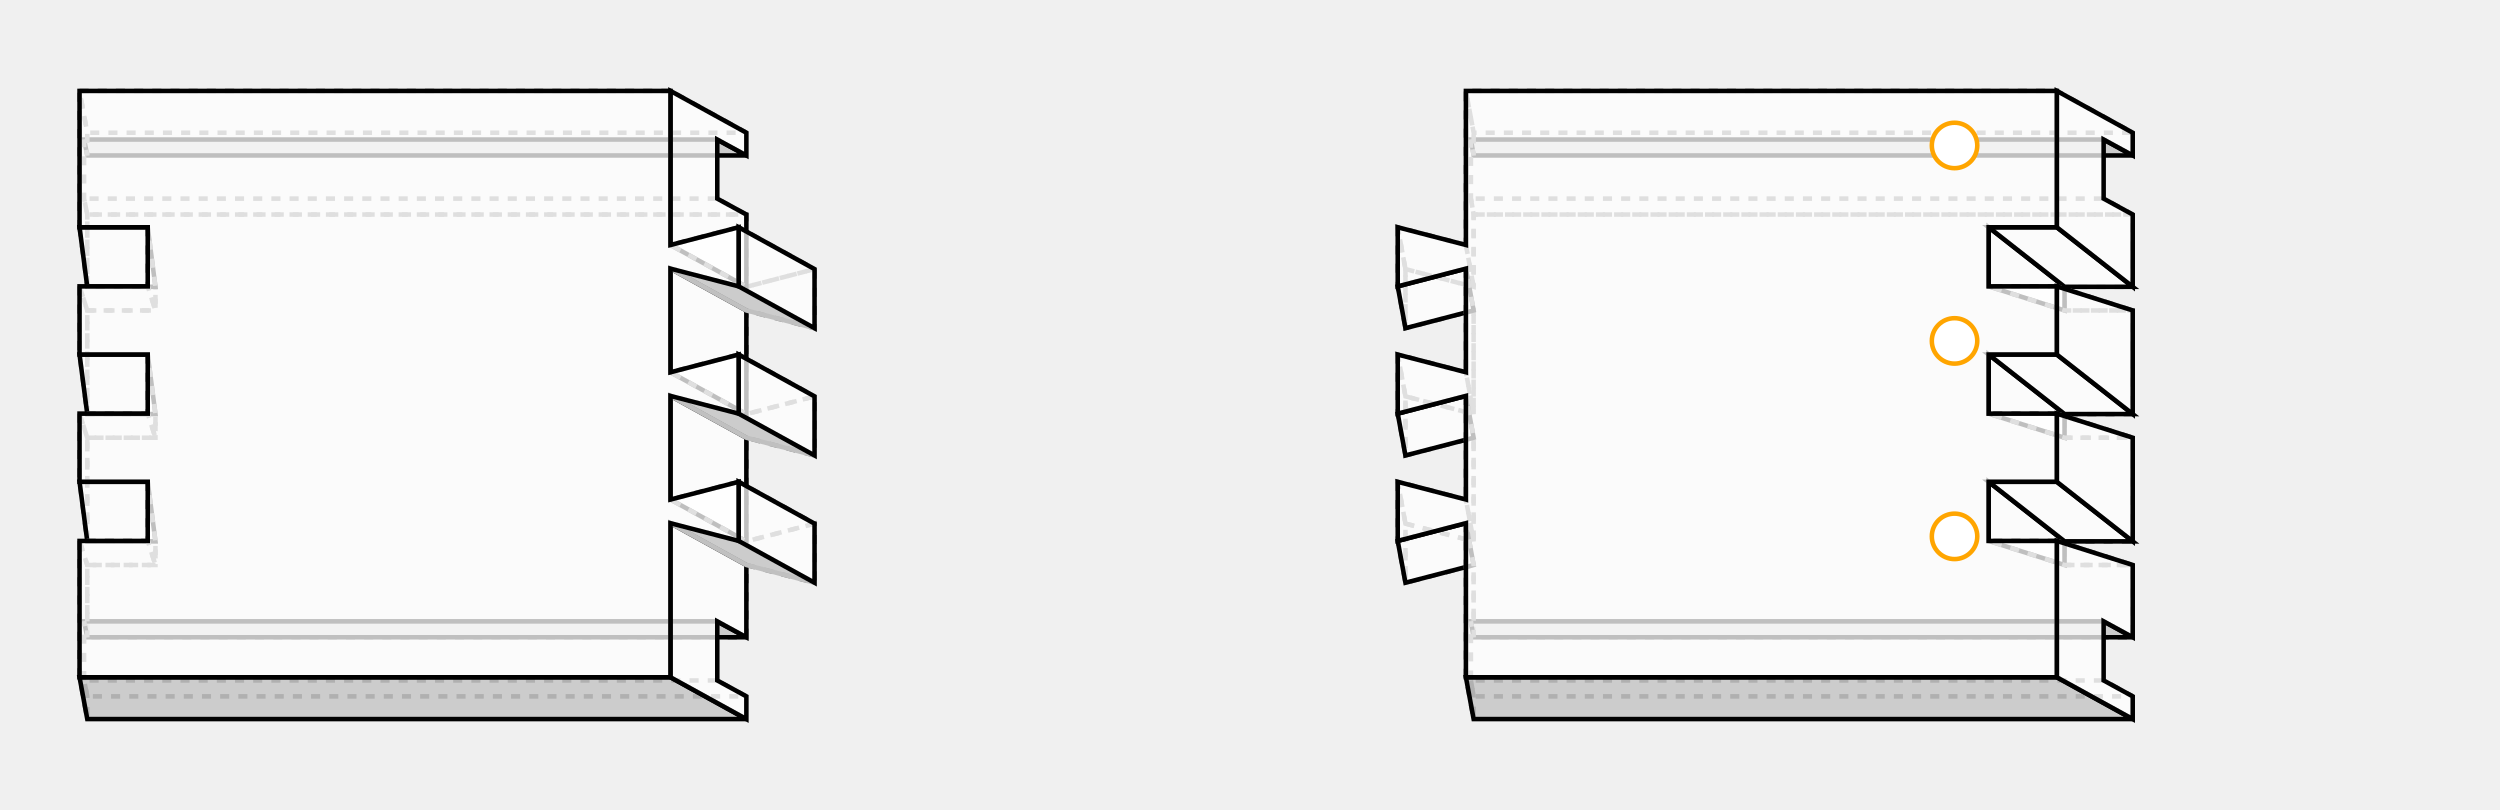
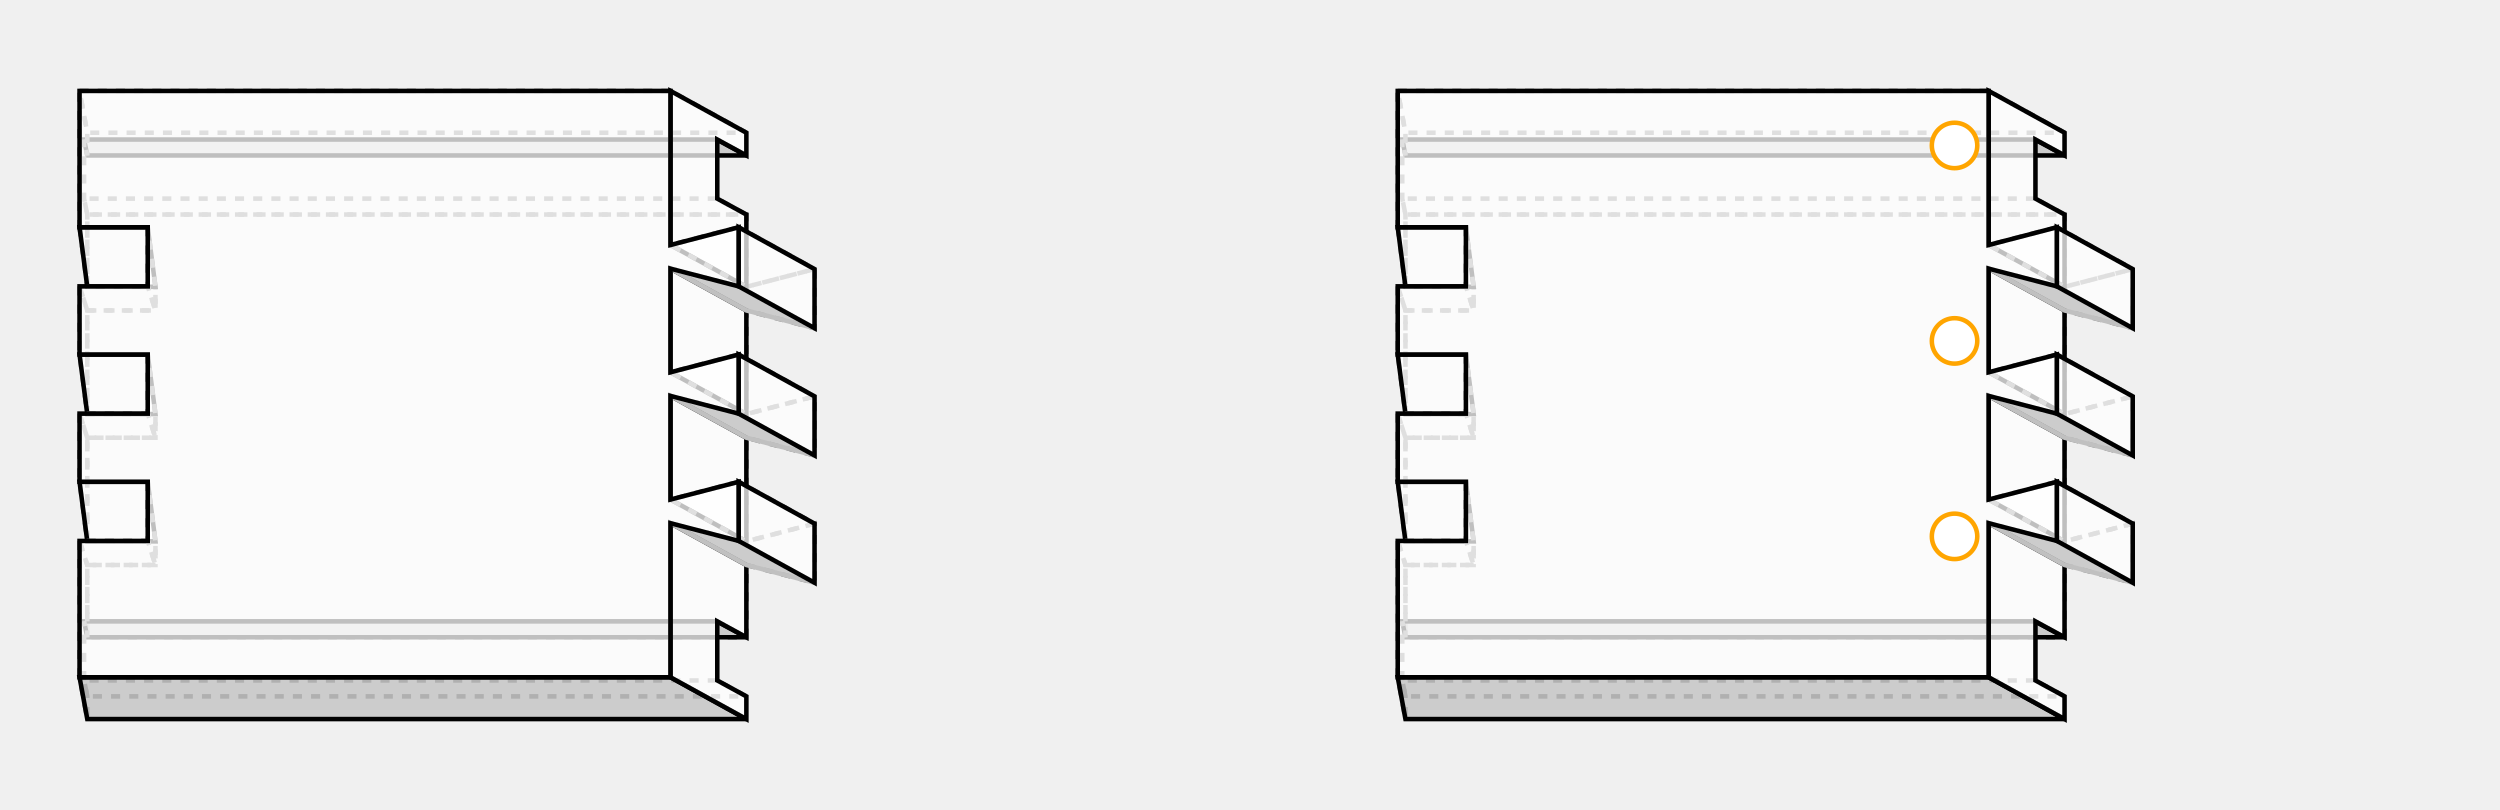
<svg xmlns="http://www.w3.org/2000/svg" width="1100" viewBox="0.0 0.0 550.0 178.2">
  <polygon fill="none" stroke-width="1" stroke-dasharray="2" stroke="gray" points="19.2,119.1 34.2,119.1 34.2,124.3 19.2,124.3 19.2,140.2 164.2,140.2 164.2,124.3 179.2,128.2 179.2,128.2 179.2,115.2 179.2,115.2 164.2,119.1 164.2,96.3 179.2,100.2 179.2,87.2 164.2,91.1 164.2,68.3 179.2,72.2 179.2,72.2 179.2,59.2 179.2,59.2 164.2,63.1 164.2,47.2 19.2,47.2 19.2,63.1 19.2,63.1 34.2,63.1 34.2,68.3 19.2,68.3 19.2,91.1 34.2,91.1 34.2,96.3 19.2,96.3 19.2,96.3 19.2,119.1" />
  <polygon fill="rgba(192,192,192,0.75)" stroke-width="1" stroke-dasharray="" stroke="black" points="157.7,30.7 164.2,34.2 19.2,34.2 18.5,30.7 157.7,30.7" />
  <polygon fill="none" stroke-width="1" stroke-dasharray="2" stroke="gray" points="157.7,43.7 18.5,43.7 19.2,47.2 164.2,47.2 157.7,43.7" />
  <polygon fill="rgba(192,192,192,0.75)" stroke-width="1" stroke-dasharray="" stroke="black" points="157.7,136.7 164.2,140.2 19.2,140.2 18.5,136.7 157.7,136.7" />
  <polygon fill="none" stroke-width="1" stroke-dasharray="2" stroke="gray" points="157.7,149.7 18.5,149.7 19.2,153.2 164.2,153.2 157.7,149.7" />
  <polygon fill="none" stroke-width="1" stroke-dasharray="2" stroke="gray" points="17.5,50.0 19.2,63.1 19.2,47.2 18.5,43.7 18.5,30.7 19.2,34.2 19.2,29.2 17.5,20.0 17.5,50.0" />
  <polygon fill="none" stroke-width="1" stroke-dasharray="2" stroke="gray" points="17.5,63.0 17.5,78.0 19.2,91.1 19.2,68.3 17.5,63.0" />
  <polygon fill="none" stroke-width="1" stroke-dasharray="2" stroke="gray" points="17.5,91.0 17.5,106.0 19.2,119.1 19.2,96.3 17.5,91.0" />
  <polygon fill="none" stroke-width="1" stroke-dasharray="2" stroke="gray" points="17.5,119.0 17.5,149.0 19.2,158.2 19.2,153.2 18.5,149.7 18.5,136.7 19.2,140.2 19.2,124.3 17.5,119.0" />
  <polygon fill="rgba(255,255,255,0.75)" stroke-width="1" stroke-dasharray="" stroke="black" points="17.5,50.0 32.5,50.0 34.2,63.1 19.2,63.1" />
  <polygon fill="none" stroke-width="1" stroke-dasharray="2" stroke="gray" points="19.2,68.3 34.2,68.3 32.5,63.0 17.5,63.0" />
  <polygon fill="rgba(255,255,255,0.75)" stroke-width="1" stroke-dasharray="" stroke="black" points="17.5,78.0 32.5,78.0 34.2,91.1 19.2,91.1" />
  <polygon fill="none" stroke-width="1" stroke-dasharray="2" stroke="gray" points="19.2,96.3 34.2,96.3 32.5,91.0 17.5,91.0" />
  <polygon fill="rgba(255,255,255,0.75)" stroke-width="1" stroke-dasharray="" stroke="black" points="17.5,106.0 32.5,106.0 34.2,119.1 19.2,119.1" />
  <polygon fill="none" stroke-width="1" stroke-dasharray="2" stroke="gray" points="19.2,124.3 34.2,124.3 32.5,119.0 17.5,119.0" />
  <polygon fill="none" stroke-width="1" stroke-dasharray="2" stroke="gray" points="32.5,50.0 32.5,63.0 34.2,68.3 34.2,63.1 32.5,50.0" />
  <polygon fill="none" stroke-width="1" stroke-dasharray="2" stroke="gray" points="32.5,78.0 32.5,91.0 34.2,96.3 34.2,91.1 32.5,78.0" />
  <polygon fill="none" stroke-width="1" stroke-dasharray="2" stroke="gray" points="32.5,106.0 32.5,119.0 34.2,124.3 34.2,119.1 32.5,106.0" />
  <polygon fill="none" stroke-width="1" stroke-dasharray="2" stroke="gray" points="147.5,20.0 17.5,20.0 19.2,29.2 164.2,29.2 147.5,20.0" />
  <polygon fill="rgba(192,192,192,0.75)" stroke-width="1" stroke-dasharray="" stroke="black" points="147.5,149.0 164.2,158.2 19.2,158.2 17.5,149.0 147.5,149.0" />
  <polygon fill="rgba(255,255,255,0.75)" stroke-width="1" stroke-dasharray="" stroke="black" points="164.2,63.1 147.5,53.9 147.5,20.0 164.2,29.2 164.2,34.2 157.8,30.7 157.8,43.7 164.2,47.2 164.2,63.1" />
  <polygon fill="rgba(255,255,255,0.75)" stroke-width="1" stroke-dasharray="" stroke="black" points="164.2,68.3 164.2,91.1 147.5,81.9 147.5,59.1 164.2,68.3" />
  <polygon fill="rgba(255,255,255,0.75)" stroke-width="1" stroke-dasharray="" stroke="black" points="164.2,96.3 164.2,119.1 147.5,109.9 147.5,87.1 164.2,96.3" />
  <polygon fill="rgba(255,255,255,0.75)" stroke-width="1" stroke-dasharray="" stroke="black" points="164.2,124.3 164.2,140.2 157.8,136.7 157.8,149.7 164.2,153.2 164.2,158.2 147.5,149.0 147.5,115.1 164.2,124.3" />
  <polygon fill="none" stroke-width="1" stroke-dasharray="2" stroke="gray" points="162.5,50.0 147.5,53.9 164.2,63.1 179.2,59.2" />
  <polygon fill="rgba(192,192,192,0.75)" stroke-width="1" stroke-dasharray="" stroke="silver" points="179.2,72.2 164.2,68.3 147.5,59.1 162.5,63.0" />
  <polygon fill="none" stroke-width="1" stroke-dasharray="2" stroke="gray" points="162.5,78.0 147.5,81.9 164.2,91.1 179.2,87.2" />
  <polygon fill="rgba(192,192,192,0.75)" stroke-width="1" stroke-dasharray="" stroke="silver" points="179.2,100.2 164.2,96.3 147.5,87.1 162.5,91.0" />
  <polygon fill="none" stroke-width="1" stroke-dasharray="2" stroke="gray" points="162.5,106.0 147.5,109.9 164.2,119.1 179.2,115.2" />
  <polygon fill="rgba(192,192,192,0.75)" stroke-width="1" stroke-dasharray="" stroke="silver" points="179.2,128.2 164.2,124.3 147.5,115.1 162.5,119.0" />
  <polygon fill="rgba(255,255,255,0.75)" stroke-width="1" stroke-dasharray="" stroke="black" points="179.2,59.2 179.2,72.2 162.5,63.0 162.5,50.0 179.2,59.2" />
  <polygon fill="rgba(255,255,255,0.75)" stroke-width="1" stroke-dasharray="" stroke="black" points="179.2,87.2 179.2,100.2 162.5,91.0 162.5,78.0 179.2,87.2" />
  <polygon fill="rgba(255,255,255,0.75)" stroke-width="1" stroke-dasharray="" stroke="black" points="179.2,115.2 179.2,128.2 162.5,119.0 162.5,106.0 179.2,115.2" />
  <polygon fill="rgba(255,255,255,0.75)" stroke-width="1" stroke-dasharray="" stroke="black" points="17.5,119.0 32.5,119.0 32.5,106.0 17.5,106.0 17.5,91.0 32.5,91.0 32.5,78.0 17.5,78.0 17.5,78.0 17.5,63.0 17.5,63.0 32.5,63.0 32.5,50.0 17.5,50.0 17.5,20.0 147.5,20.0 147.5,20.0 147.5,53.9 162.5,50.0 162.5,63.0 147.5,59.1 147.5,81.9 162.5,78.0 162.5,78.0 162.5,91.0 162.5,91.0 147.5,87.1 147.5,109.9 162.5,106.0 162.5,119.0 147.5,115.1 147.5,149.0 147.5,149.0 17.5,149.0 17.5,119.0" />
-   <polygon fill="none" stroke-width="1" stroke-dasharray="2" stroke="gray" points="469.2,119.1 469.2,96.3 469.2,96.3 454.2,96.3 454.2,91.1 469.2,91.1 469.2,68.3 454.2,68.3 454.2,63.1 469.2,63.1 469.2,63.1 469.2,47.2 324.2,47.2 324.2,63.1 309.2,59.2 309.2,59.2 309.2,72.2 309.2,72.2 324.2,68.3 324.2,91.1 309.2,87.2 309.2,100.2 324.2,96.3 324.2,119.1 309.2,115.2 309.2,115.2 309.2,128.2 309.2,128.2 324.2,124.3 324.2,140.2 469.2,140.2 469.2,124.3 454.2,124.3 454.2,119.1 469.2,119.1" />
-   <polygon fill="rgba(192,192,192,0.75)" stroke-width="1" stroke-dasharray="" stroke="black" points="323.6,30.7 462.8,30.7 469.2,34.2 324.2,34.2 323.6,30.7" />
-   <polygon fill="none" stroke-width="1" stroke-dasharray="2" stroke="gray" points="323.6,43.7 324.2,47.2 469.2,47.2 462.8,43.7 323.6,43.7" />
-   <polygon fill="rgba(192,192,192,0.75)" stroke-width="1" stroke-dasharray="" stroke="black" points="323.6,136.7 462.8,136.7 469.2,140.2 324.2,140.2 323.6,136.7" />
-   <polygon fill="none" stroke-width="1" stroke-dasharray="2" stroke="gray" points="323.6,149.7 324.2,153.2 469.2,153.2 462.8,149.7 323.6,149.7" />
-   <polygon fill="none" stroke-width="1" stroke-dasharray="2" stroke="gray" points="307.5,50.0 307.5,63.0 309.2,72.2 309.2,59.2 307.5,50.0" />
-   <polygon fill="none" stroke-width="1" stroke-dasharray="2" stroke="gray" points="307.5,78.0 307.5,91.0 309.2,100.2 309.2,87.2 307.5,78.0" />
-   <polygon fill="none" stroke-width="1" stroke-dasharray="2" stroke="gray" points="307.5,106.0 307.5,119.0 309.2,128.2 309.2,115.2 307.5,106.0" />
-   <polygon fill="none" stroke-width="1" stroke-dasharray="2" stroke="gray" points="309.2,59.2 324.2,63.1 322.5,53.9 307.5,50.0" />
-   <polygon fill="rgba(255,255,255,0.75)" stroke-width="1" stroke-dasharray="" stroke="black" points="307.5,63.0 322.5,59.1 324.2,68.3 309.2,72.2" />
-   <polygon fill="none" stroke-width="1" stroke-dasharray="2" stroke="gray" points="309.2,87.2 324.2,91.1 322.5,81.9 307.5,78.0" />
-   <polygon fill="rgba(255,255,255,0.75)" stroke-width="1" stroke-dasharray="" stroke="black" points="307.5,91.0 322.5,87.1 324.2,96.3 309.2,100.2" />
-   <polygon fill="none" stroke-width="1" stroke-dasharray="2" stroke="gray" points="309.2,115.2 324.2,119.1 322.5,109.9 307.5,106.0" />
-   <polygon fill="rgba(255,255,255,0.75)" stroke-width="1" stroke-dasharray="" stroke="black" points="307.5,119.0 322.5,115.1 324.2,124.3 309.2,128.2" />
-   <polygon fill="none" stroke-width="1" stroke-dasharray="2" stroke="gray" points="322.5,53.9 324.2,63.1 324.2,47.2 323.6,43.7 323.6,30.7 324.2,34.2 324.2,29.2 322.5,20.0 322.5,53.9" />
-   <polygon fill="none" stroke-width="1" stroke-dasharray="2" stroke="gray" points="322.5,59.1 322.5,81.9 324.2,91.1 324.2,68.3 322.5,59.1" />
-   <polygon fill="none" stroke-width="1" stroke-dasharray="2" stroke="gray" points="322.5,87.1 322.5,109.9 324.2,119.1 324.2,96.3 322.5,87.1" />
-   <polygon fill="none" stroke-width="1" stroke-dasharray="2" stroke="gray" points="322.5,115.1 322.5,149.0 324.2,158.2 324.2,153.2 323.6,149.7 323.6,136.7 324.2,140.2 324.2,124.3 322.5,115.1" />
-   <polygon fill="none" stroke-width="1" stroke-dasharray="2" stroke="gray" points="322.5,20.0 324.2,29.2 469.2,29.2 452.5,20.0 322.5,20.0" />
-   <polygon fill="rgba(192,192,192,0.75)" stroke-width="1" stroke-dasharray="" stroke="black" points="322.5,149.0 452.5,149.0 469.2,158.2 324.2,158.2 322.5,149.0" />
-   <polygon fill="rgba(255,255,255,0.75)" stroke-width="1" stroke-dasharray="" stroke="black" points="454.2,63.1 454.2,68.3 437.5,63.0 437.5,50.0 454.2,63.1" />
-   <polygon fill="rgba(255,255,255,0.75)" stroke-width="1" stroke-dasharray="" stroke="black" points="454.2,91.1 454.2,96.3 437.5,91.0 437.5,78.0 454.2,91.1" />
-   <polygon fill="rgba(255,255,255,0.75)" stroke-width="1" stroke-dasharray="" stroke="black" points="454.2,119.1 454.2,124.3 437.5,119.0 437.5,106.0 454.2,119.1" />
-   <polygon fill="rgba(255,255,255,0.75)" stroke-width="1" stroke-dasharray="" stroke="black" points="469.2,63.1 454.2,63.1 437.5,50.0 452.5,50.0" />
-   <polygon fill="none" stroke-width="1" stroke-dasharray="2" stroke="gray" points="452.5,63.0 437.5,63.0 454.2,68.3 469.2,68.3" />
-   <polygon fill="rgba(255,255,255,0.75)" stroke-width="1" stroke-dasharray="" stroke="black" points="469.2,91.1 454.2,91.1 437.5,78.0 452.5,78.0" />
-   <polygon fill="none" stroke-width="1" stroke-dasharray="2" stroke="gray" points="452.5,91.0 437.5,91.0 454.2,96.3 469.2,96.3" />
-   <polygon fill="rgba(255,255,255,0.75)" stroke-width="1" stroke-dasharray="" stroke="black" points="469.2,119.1 454.2,119.1 437.5,106.0 452.5,106.0" />
-   <polygon fill="none" stroke-width="1" stroke-dasharray="2" stroke="gray" points="452.5,119.0 437.5,119.0 454.2,124.3 469.2,124.3" />
-   <polygon fill="rgba(255,255,255,0.75)" stroke-width="1" stroke-dasharray="" stroke="black" points="469.2,63.1 452.5,50.0 452.5,20.0 469.2,29.2 469.2,34.2 462.8,30.7 462.8,43.7 469.2,47.2 469.2,63.1" />
-   <polygon fill="rgba(255,255,255,0.75)" stroke-width="1" stroke-dasharray="" stroke="black" points="469.2,68.3 469.2,91.1 452.5,78.0 452.5,63.0 469.2,68.3" />
-   <polygon fill="rgba(255,255,255,0.75)" stroke-width="1" stroke-dasharray="" stroke="black" points="469.2,96.3 469.2,119.1 452.5,106.0 452.5,91.0 469.2,96.3" />
-   <polygon fill="rgba(255,255,255,0.75)" stroke-width="1" stroke-dasharray="" stroke="black" points="469.2,124.3 469.2,140.2 462.8,136.7 462.8,149.7 469.2,153.2 469.2,158.2 452.5,149.0 452.5,119.0 469.2,124.3" />
-   <polygon fill="rgba(255,255,255,0.75)" stroke-width="1" stroke-dasharray="" stroke="black" points="452.5,119.0 452.5,149.0 322.5,149.0 322.5,149.0 322.5,115.1 307.5,119.0 307.5,106.0 322.5,109.9 322.5,87.1 307.5,91.0 307.5,91.0 307.5,78.0 307.5,78.0 322.5,81.9 322.5,59.1 307.5,63.0 307.5,50.0 322.5,53.9 322.5,20.0 322.5,20.0 452.5,20.0 452.5,50.0 437.5,50.0 437.5,63.0 452.5,63.0 452.5,63.0 452.5,78.0 452.5,78.0 437.5,78.0 437.5,91.0 452.5,91.0 452.5,106.0 437.5,106.0 437.5,119.0 452.5,119.0" />
+   <polygon fill="none" stroke-width="1" stroke-dasharray="2" stroke="gray" points="309.2,119.1 324.2,119.1 324.2,124.3 309.2,124.3 309.2,140.2 454.2,140.2 454.2,124.3 469.2,128.2 469.2,128.2 469.2,115.2 469.2,115.2 454.2,119.1 454.2,96.3 469.2,100.2 469.2,87.2 454.2,91.1 454.2,68.3 469.2,72.2 469.2,72.2 469.2,59.2 469.2,59.2 454.2,63.1 454.2,47.2 309.2,47.2 309.2,63.1 309.2,63.1 324.2,63.1 324.2,68.3 309.2,68.3 309.2,91.1 324.2,91.1 324.2,96.3 309.2,96.3 309.2,96.3 309.2,119.1" />
+   <polygon fill="rgba(192,192,192,0.75)" stroke-width="1" stroke-dasharray="" stroke="black" points="447.7,30.7 454.2,34.2 309.2,34.2 308.5,30.7 447.7,30.7" />
+   <polygon fill="none" stroke-width="1" stroke-dasharray="2" stroke="gray" points="447.7,43.7 308.5,43.7 309.2,47.2 454.2,47.2 447.7,43.7" />
+   <polygon fill="rgba(192,192,192,0.75)" stroke-width="1" stroke-dasharray="" stroke="black" points="447.7,136.7 454.2,140.2 309.2,140.2 308.5,136.7 447.7,136.7" />
+   <polygon fill="none" stroke-width="1" stroke-dasharray="2" stroke="gray" points="447.7,149.7 308.5,149.7 309.2,153.2 454.2,153.2 447.7,149.7" />
+   <polygon fill="none" stroke-width="1" stroke-dasharray="2" stroke="gray" points="307.5,50.0 309.2,63.1 309.2,47.2 308.5,43.7 308.5,30.7 309.2,34.2 309.2,29.2 307.5,20.0 307.5,50.0" />
+   <polygon fill="none" stroke-width="1" stroke-dasharray="2" stroke="gray" points="307.5,63.0 307.5,78.0 309.2,91.1 309.2,68.3 307.5,63.0" />
+   <polygon fill="none" stroke-width="1" stroke-dasharray="2" stroke="gray" points="307.5,91.0 307.5,106.0 309.2,119.1 309.2,96.3 307.5,91.0" />
+   <polygon fill="none" stroke-width="1" stroke-dasharray="2" stroke="gray" points="307.5,119.0 307.5,149.0 309.2,158.2 309.2,153.2 308.5,149.7 308.5,136.7 309.2,140.2 309.2,124.3 307.5,119.0" />
+   <polygon fill="rgba(255,255,255,0.75)" stroke-width="1" stroke-dasharray="" stroke="black" points="307.5,50.0 322.5,50.0 324.2,63.1 309.2,63.1" />
+   <polygon fill="none" stroke-width="1" stroke-dasharray="2" stroke="gray" points="309.2,68.3 324.2,68.3 322.5,63.0 307.5,63.0" />
+   <polygon fill="rgba(255,255,255,0.75)" stroke-width="1" stroke-dasharray="" stroke="black" points="307.5,78.0 322.5,78.0 324.2,91.1 309.2,91.1" />
+   <polygon fill="none" stroke-width="1" stroke-dasharray="2" stroke="gray" points="309.2,96.3 324.2,96.3 322.5,91.0 307.5,91.0" />
+   <polygon fill="rgba(255,255,255,0.75)" stroke-width="1" stroke-dasharray="" stroke="black" points="307.5,106.0 322.5,106.0 324.2,119.1 309.2,119.1" />
+   <polygon fill="none" stroke-width="1" stroke-dasharray="2" stroke="gray" points="309.2,124.3 324.2,124.3 322.5,119.0 307.5,119.0" />
+   <polygon fill="none" stroke-width="1" stroke-dasharray="2" stroke="gray" points="322.5,50.0 322.5,63.0 324.2,68.3 324.2,63.1 322.5,50.0" />
+   <polygon fill="none" stroke-width="1" stroke-dasharray="2" stroke="gray" points="322.5,78.0 322.5,91.0 324.2,96.3 324.2,91.1 322.5,78.0" />
+   <polygon fill="none" stroke-width="1" stroke-dasharray="2" stroke="gray" points="322.5,106.0 322.5,119.0 324.2,124.3 324.2,119.1 322.5,106.0" />
+   <polygon fill="none" stroke-width="1" stroke-dasharray="2" stroke="gray" points="437.5,20.0 307.5,20.0 309.2,29.2 454.2,29.2 437.5,20.0" />
+   <polygon fill="rgba(192,192,192,0.75)" stroke-width="1" stroke-dasharray="" stroke="black" points="437.5,149.0 454.2,158.2 309.2,158.2 307.5,149.0 437.5,149.0" />
+   <polygon fill="rgba(255,255,255,0.75)" stroke-width="1" stroke-dasharray="" stroke="black" points="454.2,63.1 437.5,53.9 437.5,20.0 454.2,29.2 454.2,34.2 447.8,30.7 447.8,43.7 454.2,47.2 454.2,63.1" />
+   <polygon fill="rgba(255,255,255,0.75)" stroke-width="1" stroke-dasharray="" stroke="black" points="454.2,68.3 454.2,91.1 437.5,81.9 437.5,59.1 454.2,68.3" />
+   <polygon fill="rgba(255,255,255,0.75)" stroke-width="1" stroke-dasharray="" stroke="black" points="454.2,96.3 454.2,119.1 437.5,109.9 437.5,87.1 454.2,96.3" />
+   <polygon fill="rgba(255,255,255,0.75)" stroke-width="1" stroke-dasharray="" stroke="black" points="454.2,124.3 454.2,140.2 447.8,136.7 447.8,149.7 454.2,153.2 454.2,158.2 437.5,149.0 437.5,115.1 454.2,124.3" />
+   <polygon fill="none" stroke-width="1" stroke-dasharray="2" stroke="gray" points="452.5,50.0 437.5,53.9 454.2,63.1 469.2,59.2" />
+   <polygon fill="rgba(192,192,192,0.75)" stroke-width="1" stroke-dasharray="" stroke="silver" points="469.2,72.2 454.2,68.3 437.5,59.1 452.5,63.0" />
+   <polygon fill="none" stroke-width="1" stroke-dasharray="2" stroke="gray" points="452.5,78.0 437.5,81.9 454.2,91.1 469.2,87.2" />
+   <polygon fill="rgba(192,192,192,0.75)" stroke-width="1" stroke-dasharray="" stroke="silver" points="469.2,100.2 454.2,96.3 437.5,87.1 452.5,91.0" />
+   <polygon fill="none" stroke-width="1" stroke-dasharray="2" stroke="gray" points="452.5,106.0 437.5,109.9 454.2,119.1 469.2,115.2" />
+   <polygon fill="rgba(192,192,192,0.75)" stroke-width="1" stroke-dasharray="" stroke="silver" points="469.2,128.2 454.2,124.3 437.5,115.1 452.5,119.0" />
+   <polygon fill="rgba(255,255,255,0.75)" stroke-width="1" stroke-dasharray="" stroke="black" points="469.2,59.2 469.2,72.2 452.5,63.0 452.5,50.0 469.2,59.2" />
+   <polygon fill="rgba(255,255,255,0.75)" stroke-width="1" stroke-dasharray="" stroke="black" points="469.2,87.2 469.2,100.2 452.5,91.0 452.5,78.0 469.2,87.2" />
+   <polygon fill="rgba(255,255,255,0.75)" stroke-width="1" stroke-dasharray="" stroke="black" points="469.2,115.2 469.2,128.2 452.5,119.0 452.5,106.0 469.2,115.2" />
+   <polygon fill="rgba(255,255,255,0.75)" stroke-width="1" stroke-dasharray="" stroke="black" points="307.5,119.0 322.5,119.0 322.5,106.0 307.5,106.0 307.5,91.0 322.5,91.0 322.5,78.0 307.5,78.0 307.5,78.0 307.5,63.0 307.5,63.0 322.5,63.0 322.5,50.0 307.5,50.0 307.5,20.0 437.5,20.0 437.5,20.0 437.5,53.9 452.5,50.0 452.5,63.0 437.5,59.1 437.5,81.9 452.5,78.0 452.5,78.0 452.5,91.0 452.5,91.0 437.5,87.1 437.5,109.9 452.5,106.0 452.5,119.0 437.5,115.1 437.5,149.0 437.5,149.0 307.5,149.0 307.5,119.0" />
  <circle cx="430" cy="32.0" r="5" stroke="orange" fill="white" stroke-width="1" />
  <circle cx="430" cy="75.0" r="5" stroke="orange" fill="white" stroke-width="1" />
  <circle cx="430" cy="118.0" r="5" stroke="orange" fill="white" stroke-width="1" />
</svg>
